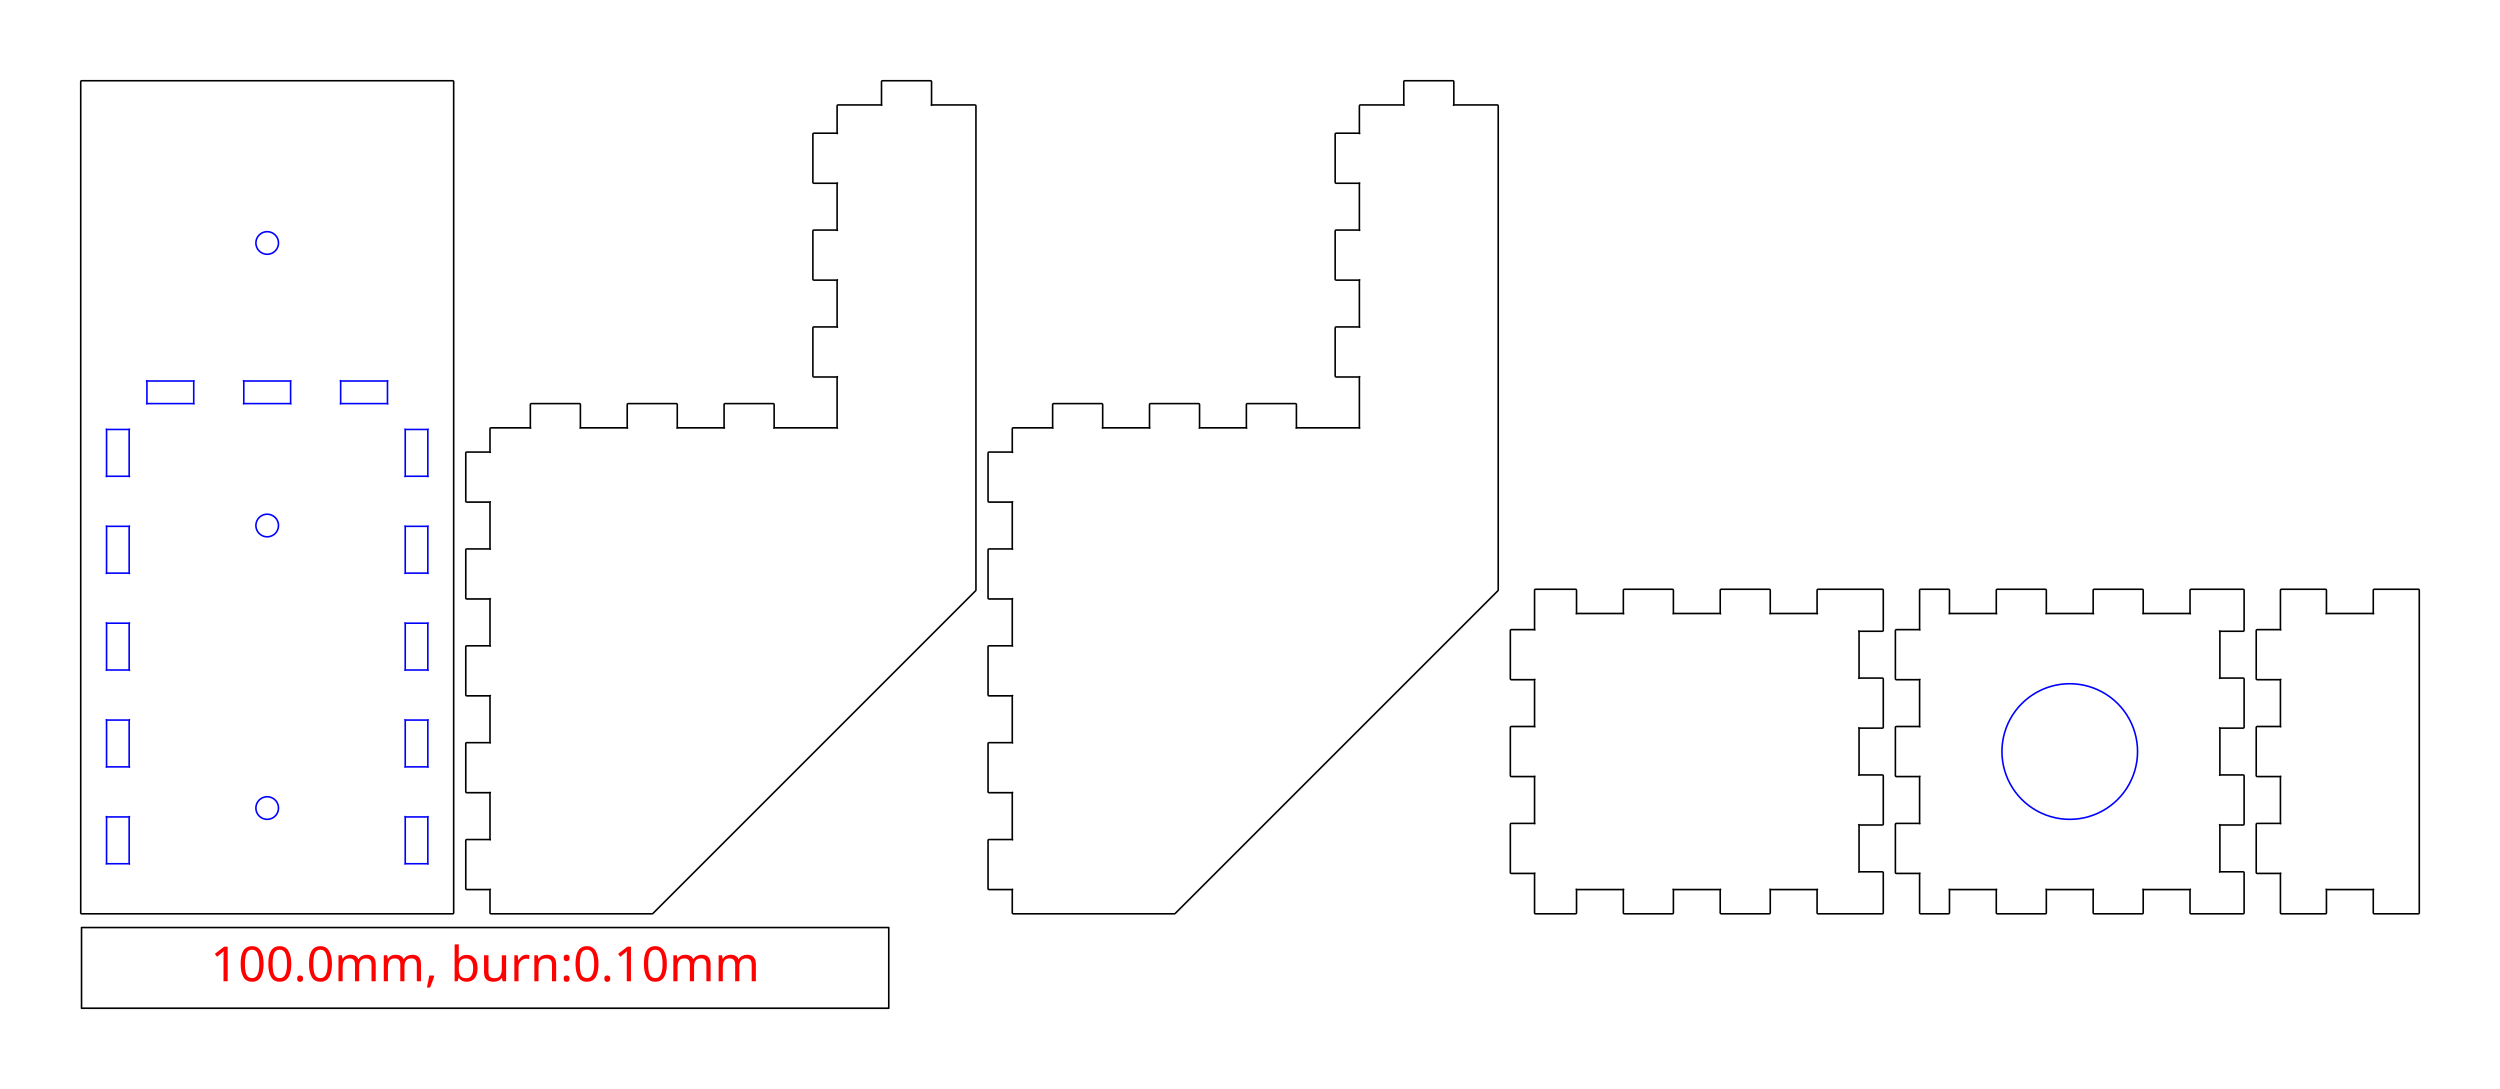
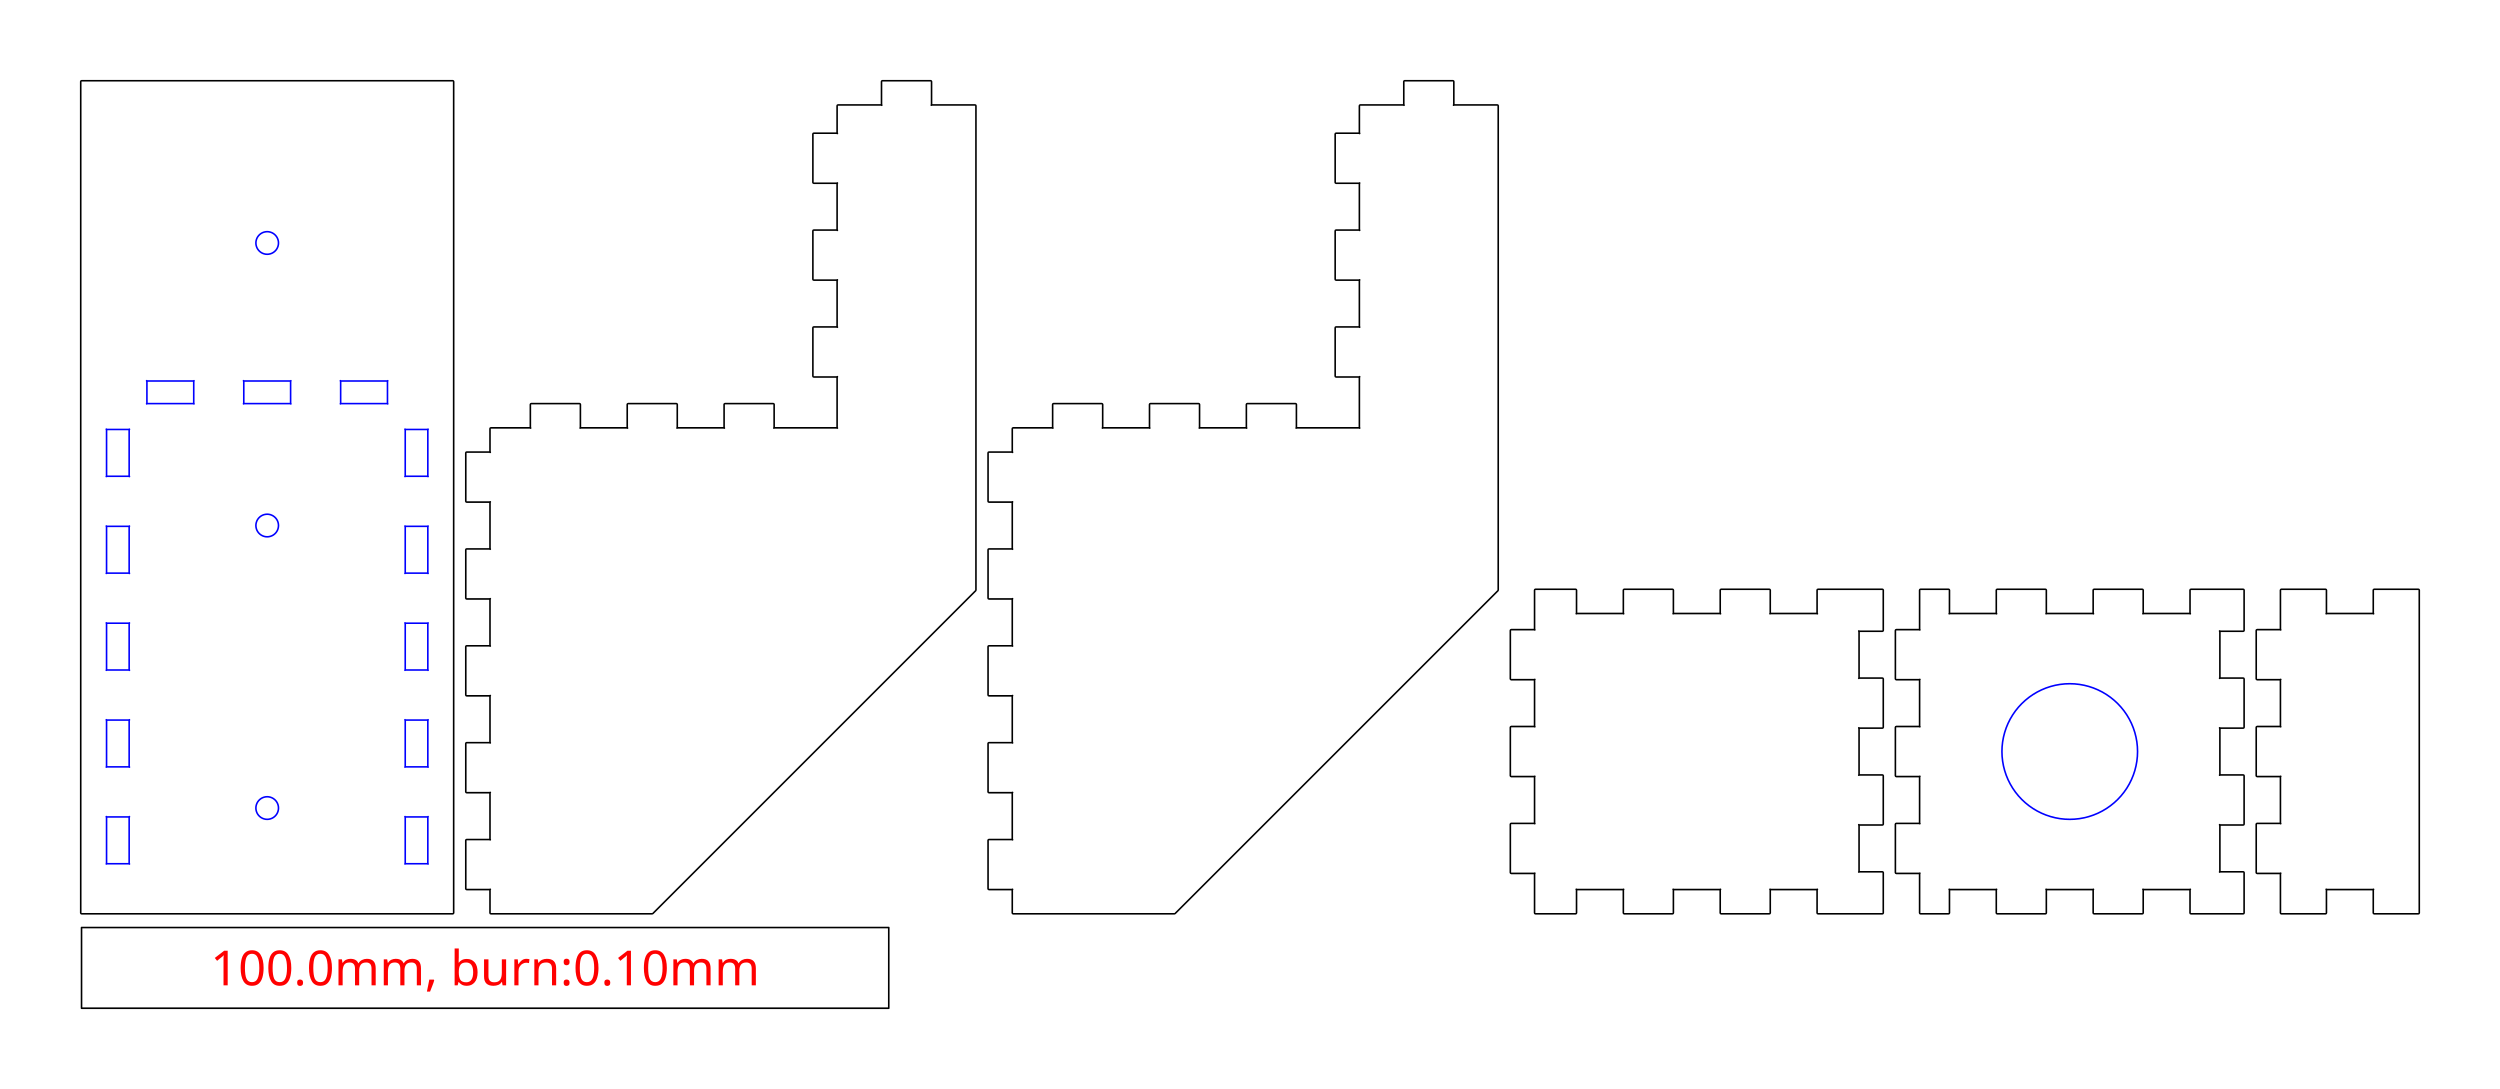
<svg xmlns="http://www.w3.org/2000/svg" height="134.90mm" viewBox="0.0 0.0 309.70 134.90" width="309.70mm">
  <g id="p-0" style="fill:none;stroke-linecap:round;stroke-linejoin:round;">
    <path d="M 10.100 124.900 H 110.100 V 114.900 H 10.100 V 124.900 Z" stroke="rgb(0,0,0)" stroke-width="0.20" />
-     <text dominant-baseline="hanging" font-size="6px" style="font-family: sans-serif ; font-weight: normal; font-style: normal; fill: rgb(255,0,0)" text-anchor="middle" transform="matrix( 1.000 0.000 0.000 1.000 60.100 116.900 )">100.0mm, burn:0.10mm</text>
+     <text font-size="6px" style="font-family: sans-serif ; font-weight: normal; font-style: normal; fill: rgb(255,0,0)" text-anchor="middle" transform="matrix( 1.000 0.000 0.000 1.000 60.100 122.060 )">100.0mm, burn:0.10mm</text>
  </g>
  <g id="p-1" style="fill:none;stroke-linecap:round;stroke-linejoin:round;">
    <path d="M 16.000 104.100 V 107.000 C 16.000 107.100 16.100 107.000 16.000 107.000 H 13.200 C 13.100 107.000 13.200 107.100 13.200 107.000 V 101.200 C 13.200 101.100 13.100 101.200 13.200 101.200 H 16.000 C 16.100 101.200 16.000 101.100 16.000 101.200 V 104.100 Z" stroke="rgb(0,0,255)" stroke-width="0.20" />
    <path d="M 16.000 92.100 V 95.000 C 16.000 95.100 16.100 95.000 16.000 95.000 H 13.200 C 13.100 95.000 13.200 95.100 13.200 95.000 V 89.200 C 13.200 89.100 13.100 89.200 13.200 89.200 H 16.000 C 16.100 89.200 16.000 89.100 16.000 89.200 V 92.100 Z" stroke="rgb(0,0,255)" stroke-width="0.20" />
    <path d="M 16.000 80.100 V 83.000 C 16.000 83.100 16.100 83.000 16.000 83.000 H 13.200 C 13.100 83.000 13.200 83.100 13.200 83.000 V 77.200 C 13.200 77.100 13.100 77.200 13.200 77.200 H 16.000 C 16.100 77.200 16.000 77.100 16.000 77.200 V 80.100 Z" stroke="rgb(0,0,255)" stroke-width="0.20" />
    <path d="M 16.000 68.100 V 71.000 C 16.000 71.100 16.100 71.000 16.000 71.000 H 13.200 C 13.100 71.000 13.200 71.100 13.200 71.000 V 65.200 C 13.200 65.100 13.100 65.200 13.200 65.200 H 16.000 C 16.100 65.200 16.000 65.100 16.000 65.200 V 68.100 Z" stroke="rgb(0,0,255)" stroke-width="0.20" />
    <path d="M 16.000 56.100 V 59.000 C 16.000 59.100 16.100 59.000 16.000 59.000 H 13.200 C 13.100 59.000 13.200 59.100 13.200 59.000 V 53.200 C 13.200 53.100 13.100 53.200 13.200 53.200 H 16.000 C 16.100 53.200 16.000 53.100 16.000 53.200 V 56.100 Z" stroke="rgb(0,0,255)" stroke-width="0.20" />
    <path d="M 53.000 104.100 V 107.000 C 53.000 107.100 53.100 107.000 53.000 107.000 H 50.200 C 50.100 107.000 50.200 107.100 50.200 107.000 V 101.200 C 50.200 101.100 50.100 101.200 50.200 101.200 H 53.000 C 53.100 101.200 53.000 101.100 53.000 101.200 V 104.100 Z" stroke="rgb(0,0,255)" stroke-width="0.20" />
    <path d="M 53.000 92.100 V 95.000 C 53.000 95.100 53.100 95.000 53.000 95.000 H 50.200 C 50.100 95.000 50.200 95.100 50.200 95.000 V 89.200 C 50.200 89.100 50.100 89.200 50.200 89.200 H 53.000 C 53.100 89.200 53.000 89.100 53.000 89.200 V 92.100 Z" stroke="rgb(0,0,255)" stroke-width="0.20" />
    <path d="M 53.000 80.100 V 83.000 C 53.000 83.100 53.100 83.000 53.000 83.000 H 50.200 C 50.100 83.000 50.200 83.100 50.200 83.000 V 77.200 C 50.200 77.100 50.100 77.200 50.200 77.200 H 53.000 C 53.100 77.200 53.000 77.100 53.000 77.200 V 80.100 Z" stroke="rgb(0,0,255)" stroke-width="0.20" />
    <path d="M 53.000 68.100 V 71.000 C 53.000 71.100 53.100 71.000 53.000 71.000 H 50.200 C 50.100 71.000 50.200 71.100 50.200 71.000 V 65.200 C 50.200 65.100 50.100 65.200 50.200 65.200 H 53.000 C 53.100 65.200 53.000 65.100 53.000 65.200 V 68.100 Z" stroke="rgb(0,0,255)" stroke-width="0.20" />
    <path d="M 53.000 56.100 V 59.000 C 53.000 59.100 53.100 59.000 53.000 59.000 H 50.200 C 50.100 59.000 50.200 59.100 50.200 59.000 V 53.200 C 50.200 53.100 50.100 53.200 50.200 53.200 H 53.000 C 53.100 53.200 53.000 53.100 53.000 53.200 V 56.100 Z" stroke="rgb(0,0,255)" stroke-width="0.20" />
    <path d="M 21.100 50.000 H 18.200 C 18.100 50.000 18.200 50.100 18.200 50.000 V 47.200 C 18.200 47.100 18.100 47.200 18.200 47.200 H 24.000 C 24.100 47.200 24.000 47.100 24.000 47.200 V 50.000 C 24.000 50.100 24.100 50.000 24.000 50.000 H 21.100 Z" stroke="rgb(0,0,255)" stroke-width="0.20" />
    <path d="M 33.100 50.000 H 30.200 C 30.100 50.000 30.200 50.100 30.200 50.000 V 47.200 C 30.200 47.100 30.100 47.200 30.200 47.200 H 36.000 C 36.100 47.200 36.000 47.100 36.000 47.200 V 50.000 C 36.000 50.100 36.100 50.000 36.000 50.000 H 33.100 Z" stroke="rgb(0,0,255)" stroke-width="0.20" />
    <path d="M 45.100 50.000 H 42.200 C 42.100 50.000 42.200 50.100 42.200 50.000 V 47.200 C 42.200 47.100 42.100 47.200 42.200 47.200 H 48.000 C 48.100 47.200 48.000 47.100 48.000 47.200 V 50.000 C 48.000 50.100 48.100 50.000 48.000 50.000 H 45.100 Z" stroke="rgb(0,0,255)" stroke-width="0.20" />
    <path d="M 34.500 30.100 C 34.500 30.368 34.423 30.631 34.278 30.857 C 34.133 31.083 33.926 31.262 33.682 31.373 C 33.437 31.485 33.166 31.524 32.901 31.486 C 32.635 31.448 32.386 31.334 32.183 31.158 C 31.980 30.982 31.832 30.752 31.757 30.494 C 31.681 30.237 31.681 29.963 31.757 29.706 C 31.832 29.448 31.980 29.218 32.183 29.042 C 32.386 28.866 32.635 28.752 32.901 28.714 C 33.166 28.676 33.437 28.715 33.682 28.827 C 33.926 28.938 34.133 29.117 34.278 29.343 C 34.423 29.569 34.500 29.832 34.500 30.100 Z" stroke="rgb(0,0,255)" stroke-width="0.20" />
    <path d="M 34.500 100.100 C 34.500 100.368 34.423 100.631 34.278 100.857 C 34.133 101.083 33.926 101.262 33.682 101.373 C 33.437 101.485 33.166 101.524 32.901 101.486 C 32.635 101.448 32.386 101.334 32.183 101.158 C 31.980 100.982 31.832 100.752 31.757 100.494 C 31.681 100.237 31.681 99.963 31.757 99.706 C 31.832 99.448 31.980 99.218 32.183 99.042 C 32.386 98.866 32.635 98.752 32.901 98.714 C 33.166 98.676 33.437 98.715 33.682 98.827 C 33.926 98.938 34.133 99.117 34.278 99.343 C 34.423 99.569 34.500 99.832 34.500 100.100 Z" stroke="rgb(0,0,255)" stroke-width="0.20" />
    <path d="M 34.500 65.100 C 34.500 65.368 34.423 65.631 34.278 65.857 C 34.133 66.083 33.926 66.262 33.682 66.373 C 33.437 66.485 33.166 66.524 32.901 66.486 C 32.635 66.448 32.386 66.334 32.183 66.158 C 31.980 65.982 31.832 65.752 31.757 65.494 C 31.681 65.237 31.681 64.963 31.757 64.706 C 31.832 64.448 31.980 64.218 32.183 64.042 C 32.386 63.866 32.635 63.752 32.901 63.714 C 33.166 63.676 33.437 63.715 33.682 63.827 C 33.926 63.938 34.133 64.117 34.278 64.343 C 34.423 64.569 34.500 64.832 34.500 65.100 Z" stroke="rgb(0,0,255)" stroke-width="0.20" />
    <path d="M 10.100 113.200 H 56.100 C 56.155 113.200 56.200 113.155 56.200 113.100 V 110.100 V 10.100 C 56.200 10.045 56.155 10.000 56.100 10.000 H 10.100 C 10.045 10.000 10.000 10.045 10.000 10.100 V 110.100 V 113.100 C 10.000 113.155 10.045 113.200 10.100 113.200 Z" stroke="rgb(0,0,0)" stroke-width="0.20" />
  </g>
  <g id="p-2" style="fill:none;stroke-linecap:round;stroke-linejoin:round;">
    <path d="M 60.800 113.200 H 80.800 C 80.827 113.200 80.852 113.189 80.871 113.171 L 120.871 73.171 C 120.889 73.152 120.900 73.127 120.900 73.100 V 13.100 C 120.900 13.045 120.855 13.000 120.800 13.000 H 115.400 C 115.300 13.000 115.400 13.100 115.400 13.000 V 10.100 C 115.400 10.045 115.355 10.000 115.300 10.000 H 109.300 C 109.245 10.000 109.200 10.045 109.200 10.100 V 13.000 C 109.200 13.100 109.300 13.000 109.200 13.000 H 103.800 C 103.745 13.000 103.700 13.045 103.700 13.100 V 16.500 C 103.700 16.600 103.800 16.500 103.700 16.500 H 100.800 C 100.745 16.500 100.700 16.545 100.700 16.600 V 22.600 C 100.700 22.655 100.745 22.700 100.800 22.700 H 103.700 C 103.800 22.700 103.700 22.600 103.700 22.700 V 28.500 C 103.700 28.600 103.800 28.500 103.700 28.500 H 100.800 C 100.745 28.500 100.700 28.545 100.700 28.600 V 34.600 C 100.700 34.655 100.745 34.700 100.800 34.700 H 103.700 C 103.800 34.700 103.700 34.600 103.700 34.700 V 40.500 C 103.700 40.600 103.800 40.500 103.700 40.500 H 100.800 C 100.745 40.500 100.700 40.545 100.700 40.600 V 46.600 C 100.700 46.655 100.745 46.700 100.800 46.700 H 103.700 C 103.800 46.700 103.700 46.600 103.700 46.700 V 50.100 V 53.000 C 103.700 53.100 103.800 53.000 103.700 53.000 H 100.800 H 95.900 C 95.800 53.000 95.900 53.100 95.900 53.000 V 50.100 C 95.900 50.045 95.855 50.000 95.800 50.000 H 89.800 C 89.745 50.000 89.700 50.045 89.700 50.100 V 53.000 C 89.700 53.100 89.800 53.000 89.700 53.000 H 83.900 C 83.800 53.000 83.900 53.100 83.900 53.000 V 50.100 C 83.900 50.045 83.855 50.000 83.800 50.000 H 77.800 C 77.745 50.000 77.700 50.045 77.700 50.100 V 53.000 C 77.700 53.100 77.800 53.000 77.700 53.000 H 71.900 C 71.800 53.000 71.900 53.100 71.900 53.000 V 50.100 C 71.900 50.045 71.855 50.000 71.800 50.000 H 65.800 C 65.745 50.000 65.700 50.045 65.700 50.100 V 53.000 C 65.700 53.100 65.800 53.000 65.700 53.000 H 60.800 C 60.745 53.000 60.700 53.045 60.700 53.100 V 56.000 C 60.700 56.100 60.800 56.000 60.700 56.000 H 57.800 C 57.745 56.000 57.700 56.045 57.700 56.100 V 62.100 C 57.700 62.155 57.745 62.200 57.800 62.200 H 60.700 C 60.800 62.200 60.700 62.100 60.700 62.200 V 68.000 C 60.700 68.100 60.800 68.000 60.700 68.000 H 57.800 C 57.745 68.000 57.700 68.045 57.700 68.100 V 74.100 C 57.700 74.155 57.745 74.200 57.800 74.200 H 60.700 C 60.800 74.200 60.700 74.100 60.700 74.200 V 80.000 C 60.700 80.100 60.800 80.000 60.700 80.000 H 57.800 C 57.745 80.000 57.700 80.045 57.700 80.100 V 86.100 C 57.700 86.155 57.745 86.200 57.800 86.200 H 60.700 C 60.800 86.200 60.700 86.100 60.700 86.200 V 92.000 C 60.700 92.100 60.800 92.000 60.700 92.000 H 57.800 C 57.745 92.000 57.700 92.045 57.700 92.100 V 98.100 C 57.700 98.155 57.745 98.200 57.800 98.200 H 60.700 C 60.800 98.200 60.700 98.100 60.700 98.200 V 104.000 C 60.700 104.100 60.800 104.000 60.700 104.000 H 57.800 C 57.745 104.000 57.700 104.045 57.700 104.100 V 110.100 C 57.700 110.155 57.745 110.200 57.800 110.200 H 60.700 C 60.800 110.200 60.700 110.100 60.700 110.200 V 113.100 C 60.700 113.155 60.745 113.200 60.800 113.200 Z" stroke="rgb(0,0,0)" stroke-width="0.20" />
  </g>
  <g id="p-3" style="fill:none;stroke-linecap:round;stroke-linejoin:round;">
    <path d="M 125.500 113.200 H 145.500 C 145.527 113.200 145.552 113.189 145.571 113.171 L 185.571 73.171 C 185.589 73.152 185.600 73.127 185.600 73.100 V 13.100 C 185.600 13.045 185.555 13.000 185.500 13.000 H 180.100 C 180.000 13.000 180.100 13.100 180.100 13.000 V 10.100 C 180.100 10.045 180.055 10.000 180.000 10.000 H 174.000 C 173.945 10.000 173.900 10.045 173.900 10.100 V 13.000 C 173.900 13.100 174.000 13.000 173.900 13.000 H 168.500 C 168.445 13.000 168.400 13.045 168.400 13.100 V 16.500 C 168.400 16.600 168.500 16.500 168.400 16.500 H 165.500 C 165.445 16.500 165.400 16.545 165.400 16.600 V 22.600 C 165.400 22.655 165.445 22.700 165.500 22.700 H 168.400 C 168.500 22.700 168.400 22.600 168.400 22.700 V 28.500 C 168.400 28.600 168.500 28.500 168.400 28.500 H 165.500 C 165.445 28.500 165.400 28.545 165.400 28.600 V 34.600 C 165.400 34.655 165.445 34.700 165.500 34.700 H 168.400 C 168.500 34.700 168.400 34.600 168.400 34.700 V 40.500 C 168.400 40.600 168.500 40.500 168.400 40.500 H 165.500 C 165.445 40.500 165.400 40.545 165.400 40.600 V 46.600 C 165.400 46.655 165.445 46.700 165.500 46.700 H 168.400 C 168.500 46.700 168.400 46.600 168.400 46.700 V 50.100 V 53.000 C 168.400 53.100 168.500 53.000 168.400 53.000 H 165.500 H 160.600 C 160.500 53.000 160.600 53.100 160.600 53.000 V 50.100 C 160.600 50.045 160.555 50.000 160.500 50.000 H 154.500 C 154.445 50.000 154.400 50.045 154.400 50.100 V 53.000 C 154.400 53.100 154.500 53.000 154.400 53.000 H 148.600 C 148.500 53.000 148.600 53.100 148.600 53.000 V 50.100 C 148.600 50.045 148.555 50.000 148.500 50.000 H 142.500 C 142.445 50.000 142.400 50.045 142.400 50.100 V 53.000 C 142.400 53.100 142.500 53.000 142.400 53.000 H 136.600 C 136.500 53.000 136.600 53.100 136.600 53.000 V 50.100 C 136.600 50.045 136.555 50.000 136.500 50.000 H 130.500 C 130.445 50.000 130.400 50.045 130.400 50.100 V 53.000 C 130.400 53.100 130.500 53.000 130.400 53.000 H 125.500 C 125.445 53.000 125.400 53.045 125.400 53.100 V 56.000 C 125.400 56.100 125.500 56.000 125.400 56.000 H 122.500 C 122.445 56.000 122.400 56.045 122.400 56.100 V 62.100 C 122.400 62.155 122.445 62.200 122.500 62.200 H 125.400 C 125.500 62.200 125.400 62.100 125.400 62.200 V 68.000 C 125.400 68.100 125.500 68.000 125.400 68.000 H 122.500 C 122.445 68.000 122.400 68.045 122.400 68.100 V 74.100 C 122.400 74.155 122.445 74.200 122.500 74.200 H 125.400 C 125.500 74.200 125.400 74.100 125.400 74.200 V 80.000 C 125.400 80.100 125.500 80.000 125.400 80.000 H 122.500 C 122.445 80.000 122.400 80.045 122.400 80.100 V 86.100 C 122.400 86.155 122.445 86.200 122.500 86.200 H 125.400 C 125.500 86.200 125.400 86.100 125.400 86.200 V 92.000 C 125.400 92.100 125.500 92.000 125.400 92.000 H 122.500 C 122.445 92.000 122.400 92.045 122.400 92.100 V 98.100 C 122.400 98.155 122.445 98.200 122.500 98.200 H 125.400 C 125.500 98.200 125.400 98.100 125.400 98.200 V 104.000 C 125.400 104.100 125.500 104.000 125.400 104.000 H 122.500 C 122.445 104.000 122.400 104.045 122.400 104.100 V 110.100 C 122.400 110.155 122.445 110.200 122.500 110.200 H 125.400 C 125.500 110.200 125.400 110.100 125.400 110.200 V 113.100 C 125.400 113.155 125.445 113.200 125.500 113.200 Z" stroke="rgb(0,0,0)" stroke-width="0.20" />
  </g>
  <g id="p-4" style="fill:none;stroke-linecap:round;stroke-linejoin:round;">
    <path d="M 190.200 113.200 H 195.200 C 195.255 113.200 195.300 113.155 195.300 113.100 V 110.200 C 195.300 110.100 195.200 110.200 195.300 110.200 H 201.100 C 201.200 110.200 201.100 110.100 201.100 110.200 V 113.100 C 201.100 113.155 201.145 113.200 201.200 113.200 H 207.200 C 207.255 113.200 207.300 113.155 207.300 113.100 V 110.200 C 207.300 110.100 207.200 110.200 207.300 110.200 H 213.100 C 213.200 110.200 213.100 110.100 213.100 110.200 V 113.100 C 213.100 113.155 213.145 113.200 213.200 113.200 H 219.200 C 219.255 113.200 219.300 113.155 219.300 113.100 V 110.200 C 219.300 110.100 219.200 110.200 219.300 110.200 H 225.100 C 225.200 110.200 225.100 110.100 225.100 110.200 V 113.100 C 225.100 113.155 225.145 113.200 225.200 113.200 H 230.200 H 233.200 C 233.255 113.200 233.300 113.155 233.300 113.100 V 110.100 V 108.100 C 233.300 108.045 233.255 108.000 233.200 108.000 H 230.300 C 230.200 108.000 230.300 108.100 230.300 108.000 V 102.200 C 230.300 102.100 230.200 102.200 230.300 102.200 H 233.200 C 233.255 102.200 233.300 102.155 233.300 102.100 V 96.100 C 233.300 96.045 233.255 96.000 233.200 96.000 H 230.300 C 230.200 96.000 230.300 96.100 230.300 96.000 V 90.200 C 230.300 90.100 230.200 90.200 230.300 90.200 H 233.200 C 233.255 90.200 233.300 90.155 233.300 90.100 V 84.100 C 233.300 84.045 233.255 84.000 233.200 84.000 H 230.300 C 230.200 84.000 230.300 84.100 230.300 84.000 V 78.200 C 230.300 78.100 230.200 78.200 230.300 78.200 H 233.200 C 233.255 78.200 233.300 78.155 233.300 78.100 V 76.100 V 73.100 C 233.300 73.045 233.255 73.000 233.200 73.000 H 230.200 H 225.200 C 225.145 73.000 225.100 73.045 225.100 73.100 V 76.000 C 225.100 76.100 225.200 76.000 225.100 76.000 H 219.300 C 219.200 76.000 219.300 76.100 219.300 76.000 V 73.100 C 219.300 73.045 219.255 73.000 219.200 73.000 H 213.200 C 213.145 73.000 213.100 73.045 213.100 73.100 V 76.000 C 213.100 76.100 213.200 76.000 213.100 76.000 H 207.300 C 207.200 76.000 207.300 76.100 207.300 76.000 V 73.100 C 207.300 73.045 207.255 73.000 207.200 73.000 H 201.200 C 201.145 73.000 201.100 73.045 201.100 73.100 V 76.000 C 201.100 76.100 201.200 76.000 201.100 76.000 H 195.300 C 195.200 76.000 195.300 76.100 195.300 76.000 V 73.100 C 195.300 73.045 195.255 73.000 195.200 73.000 H 190.200 C 190.145 73.000 190.100 73.045 190.100 73.100 V 76.100 V 78.000 C 190.100 78.100 190.200 78.000 190.100 78.000 H 187.200 C 187.145 78.000 187.100 78.045 187.100 78.100 V 84.100 C 187.100 84.155 187.145 84.200 187.200 84.200 H 190.100 C 190.200 84.200 190.100 84.100 190.100 84.200 V 90.000 C 190.100 90.100 190.200 90.000 190.100 90.000 H 187.200 C 187.145 90.000 187.100 90.045 187.100 90.100 V 96.100 C 187.100 96.155 187.145 96.200 187.200 96.200 H 190.100 C 190.200 96.200 190.100 96.100 190.100 96.200 V 102.000 C 190.100 102.100 190.200 102.000 190.100 102.000 H 187.200 C 187.145 102.000 187.100 102.045 187.100 102.100 V 108.100 C 187.100 108.155 187.145 108.200 187.200 108.200 H 190.100 C 190.200 108.200 190.100 108.100 190.100 108.200 V 110.100 V 113.100 C 190.100 113.155 190.145 113.200 190.200 113.200 Z" stroke="rgb(0,0,0)" stroke-width="0.20" />
  </g>
  <g id="p-5" style="fill:none;stroke-linecap:round;stroke-linejoin:round;">
    <path d="M 264.800 93.100 C 264.800 94.710 264.337 96.287 263.467 97.641 C 262.596 98.996 261.354 100.072 259.889 100.741 C 258.425 101.410 256.798 101.644 255.205 101.415 C 253.611 101.185 252.116 100.503 250.899 99.448 C 249.682 98.394 248.794 97.012 248.340 95.467 C 247.887 93.921 247.887 92.279 248.340 90.733 C 248.794 89.188 249.682 87.806 250.899 86.752 C 252.116 85.697 253.611 85.015 255.205 84.785 C 256.798 84.556 258.425 84.790 259.889 85.459 C 261.354 86.128 262.596 87.204 263.467 88.559 C 264.337 89.913 264.800 91.490 264.800 93.100 Z" stroke="rgb(0,0,255)" stroke-width="0.20" />
    <path d="M 237.900 113.200 H 241.400 C 241.455 113.200 241.500 113.155 241.500 113.100 V 110.200 C 241.500 110.100 241.400 110.200 241.500 110.200 H 247.300 C 247.400 110.200 247.300 110.100 247.300 110.200 V 113.100 C 247.300 113.155 247.345 113.200 247.400 113.200 H 253.400 C 253.455 113.200 253.500 113.155 253.500 113.100 V 110.200 C 253.500 110.100 253.400 110.200 253.500 110.200 H 259.300 C 259.400 110.200 259.300 110.100 259.300 110.200 V 113.100 C 259.300 113.155 259.345 113.200 259.400 113.200 H 265.400 C 265.455 113.200 265.500 113.155 265.500 113.100 V 110.200 C 265.500 110.100 265.400 110.200 265.500 110.200 H 271.300 C 271.400 110.200 271.300 110.100 271.300 110.200 V 113.100 C 271.300 113.155 271.345 113.200 271.400 113.200 H 274.900 H 277.900 C 277.955 113.200 278.000 113.155 278.000 113.100 V 110.100 V 108.100 C 278.000 108.045 277.955 108.000 277.900 108.000 H 275.000 C 274.900 108.000 275.000 108.100 275.000 108.000 V 102.200 C 275.000 102.100 274.900 102.200 275.000 102.200 H 277.900 C 277.955 102.200 278.000 102.155 278.000 102.100 V 96.100 C 278.000 96.045 277.955 96.000 277.900 96.000 H 275.000 C 274.900 96.000 275.000 96.100 275.000 96.000 V 90.200 C 275.000 90.100 274.900 90.200 275.000 90.200 H 277.900 C 277.955 90.200 278.000 90.155 278.000 90.100 V 84.100 C 278.000 84.045 277.955 84.000 277.900 84.000 H 275.000 C 274.900 84.000 275.000 84.100 275.000 84.000 V 78.200 C 275.000 78.100 274.900 78.200 275.000 78.200 H 277.900 C 277.955 78.200 278.000 78.155 278.000 78.100 V 76.100 V 73.100 C 278.000 73.045 277.955 73.000 277.900 73.000 H 274.900 H 271.400 C 271.345 73.000 271.300 73.045 271.300 73.100 V 76.000 C 271.300 76.100 271.400 76.000 271.300 76.000 H 265.500 C 265.400 76.000 265.500 76.100 265.500 76.000 V 73.100 C 265.500 73.045 265.455 73.000 265.400 73.000 H 259.400 C 259.345 73.000 259.300 73.045 259.300 73.100 V 76.000 C 259.300 76.100 259.400 76.000 259.300 76.000 H 253.500 C 253.400 76.000 253.500 76.100 253.500 76.000 V 73.100 C 253.500 73.045 253.455 73.000 253.400 73.000 H 247.400 C 247.345 73.000 247.300 73.045 247.300 73.100 V 76.000 C 247.300 76.100 247.400 76.000 247.300 76.000 H 241.500 C 241.400 76.000 241.500 76.100 241.500 76.000 V 73.100 C 241.500 73.045 241.455 73.000 241.400 73.000 H 237.900 C 237.845 73.000 237.800 73.045 237.800 73.100 V 76.100 V 78.000 C 237.800 78.100 237.900 78.000 237.800 78.000 H 234.900 C 234.845 78.000 234.800 78.045 234.800 78.100 V 84.100 C 234.800 84.155 234.845 84.200 234.900 84.200 H 237.800 C 237.900 84.200 237.800 84.100 237.800 84.200 V 90.000 C 237.800 90.100 237.900 90.000 237.800 90.000 H 234.900 C 234.845 90.000 234.800 90.045 234.800 90.100 V 96.100 C 234.800 96.155 234.845 96.200 234.900 96.200 H 237.800 C 237.900 96.200 237.800 96.100 237.800 96.200 V 102.000 C 237.800 102.100 237.900 102.000 237.800 102.000 H 234.900 C 234.845 102.000 234.800 102.045 234.800 102.100 V 108.100 C 234.800 108.155 234.845 108.200 234.900 108.200 H 237.800 C 237.900 108.200 237.800 108.100 237.800 108.200 V 110.100 V 113.100 C 237.800 113.155 237.845 113.200 237.900 113.200 Z" stroke="rgb(0,0,0)" stroke-width="0.20" />
  </g>
  <g id="p-6" style="fill:none;stroke-linecap:round;stroke-linejoin:round;">
    <path d="M 282.600 113.200 H 288.100 C 288.155 113.200 288.200 113.155 288.200 113.100 V 110.200 C 288.200 110.100 288.100 110.200 288.200 110.200 H 294.000 C 294.100 110.200 294.000 110.100 294.000 110.200 V 113.100 C 294.000 113.155 294.045 113.200 294.100 113.200 H 299.600 C 299.655 113.200 299.700 113.155 299.700 113.100 V 110.100 V 76.100 V 73.100 C 299.700 73.045 299.655 73.000 299.600 73.000 H 294.100 C 294.045 73.000 294.000 73.045 294.000 73.100 V 76.000 C 294.000 76.100 294.100 76.000 294.000 76.000 H 288.200 C 288.100 76.000 288.200 76.100 288.200 76.000 V 73.100 C 288.200 73.045 288.155 73.000 288.100 73.000 H 282.600 C 282.545 73.000 282.500 73.045 282.500 73.100 V 76.100 V 78.000 C 282.500 78.100 282.600 78.000 282.500 78.000 H 279.600 C 279.545 78.000 279.500 78.045 279.500 78.100 V 84.100 C 279.500 84.155 279.545 84.200 279.600 84.200 H 282.500 C 282.600 84.200 282.500 84.100 282.500 84.200 V 90.000 C 282.500 90.100 282.600 90.000 282.500 90.000 H 279.600 C 279.545 90.000 279.500 90.045 279.500 90.100 V 96.100 C 279.500 96.155 279.545 96.200 279.600 96.200 H 282.500 C 282.600 96.200 282.500 96.100 282.500 96.200 V 102.000 C 282.500 102.100 282.600 102.000 282.500 102.000 H 279.600 C 279.545 102.000 279.500 102.045 279.500 102.100 V 108.100 C 279.500 108.155 279.545 108.200 279.600 108.200 H 282.500 C 282.600 108.200 282.500 108.100 282.500 108.200 V 110.100 V 113.100 C 282.500 113.155 282.545 113.200 282.600 113.200 Z" stroke="rgb(0,0,0)" stroke-width="0.20" />
  </g>
</svg>
